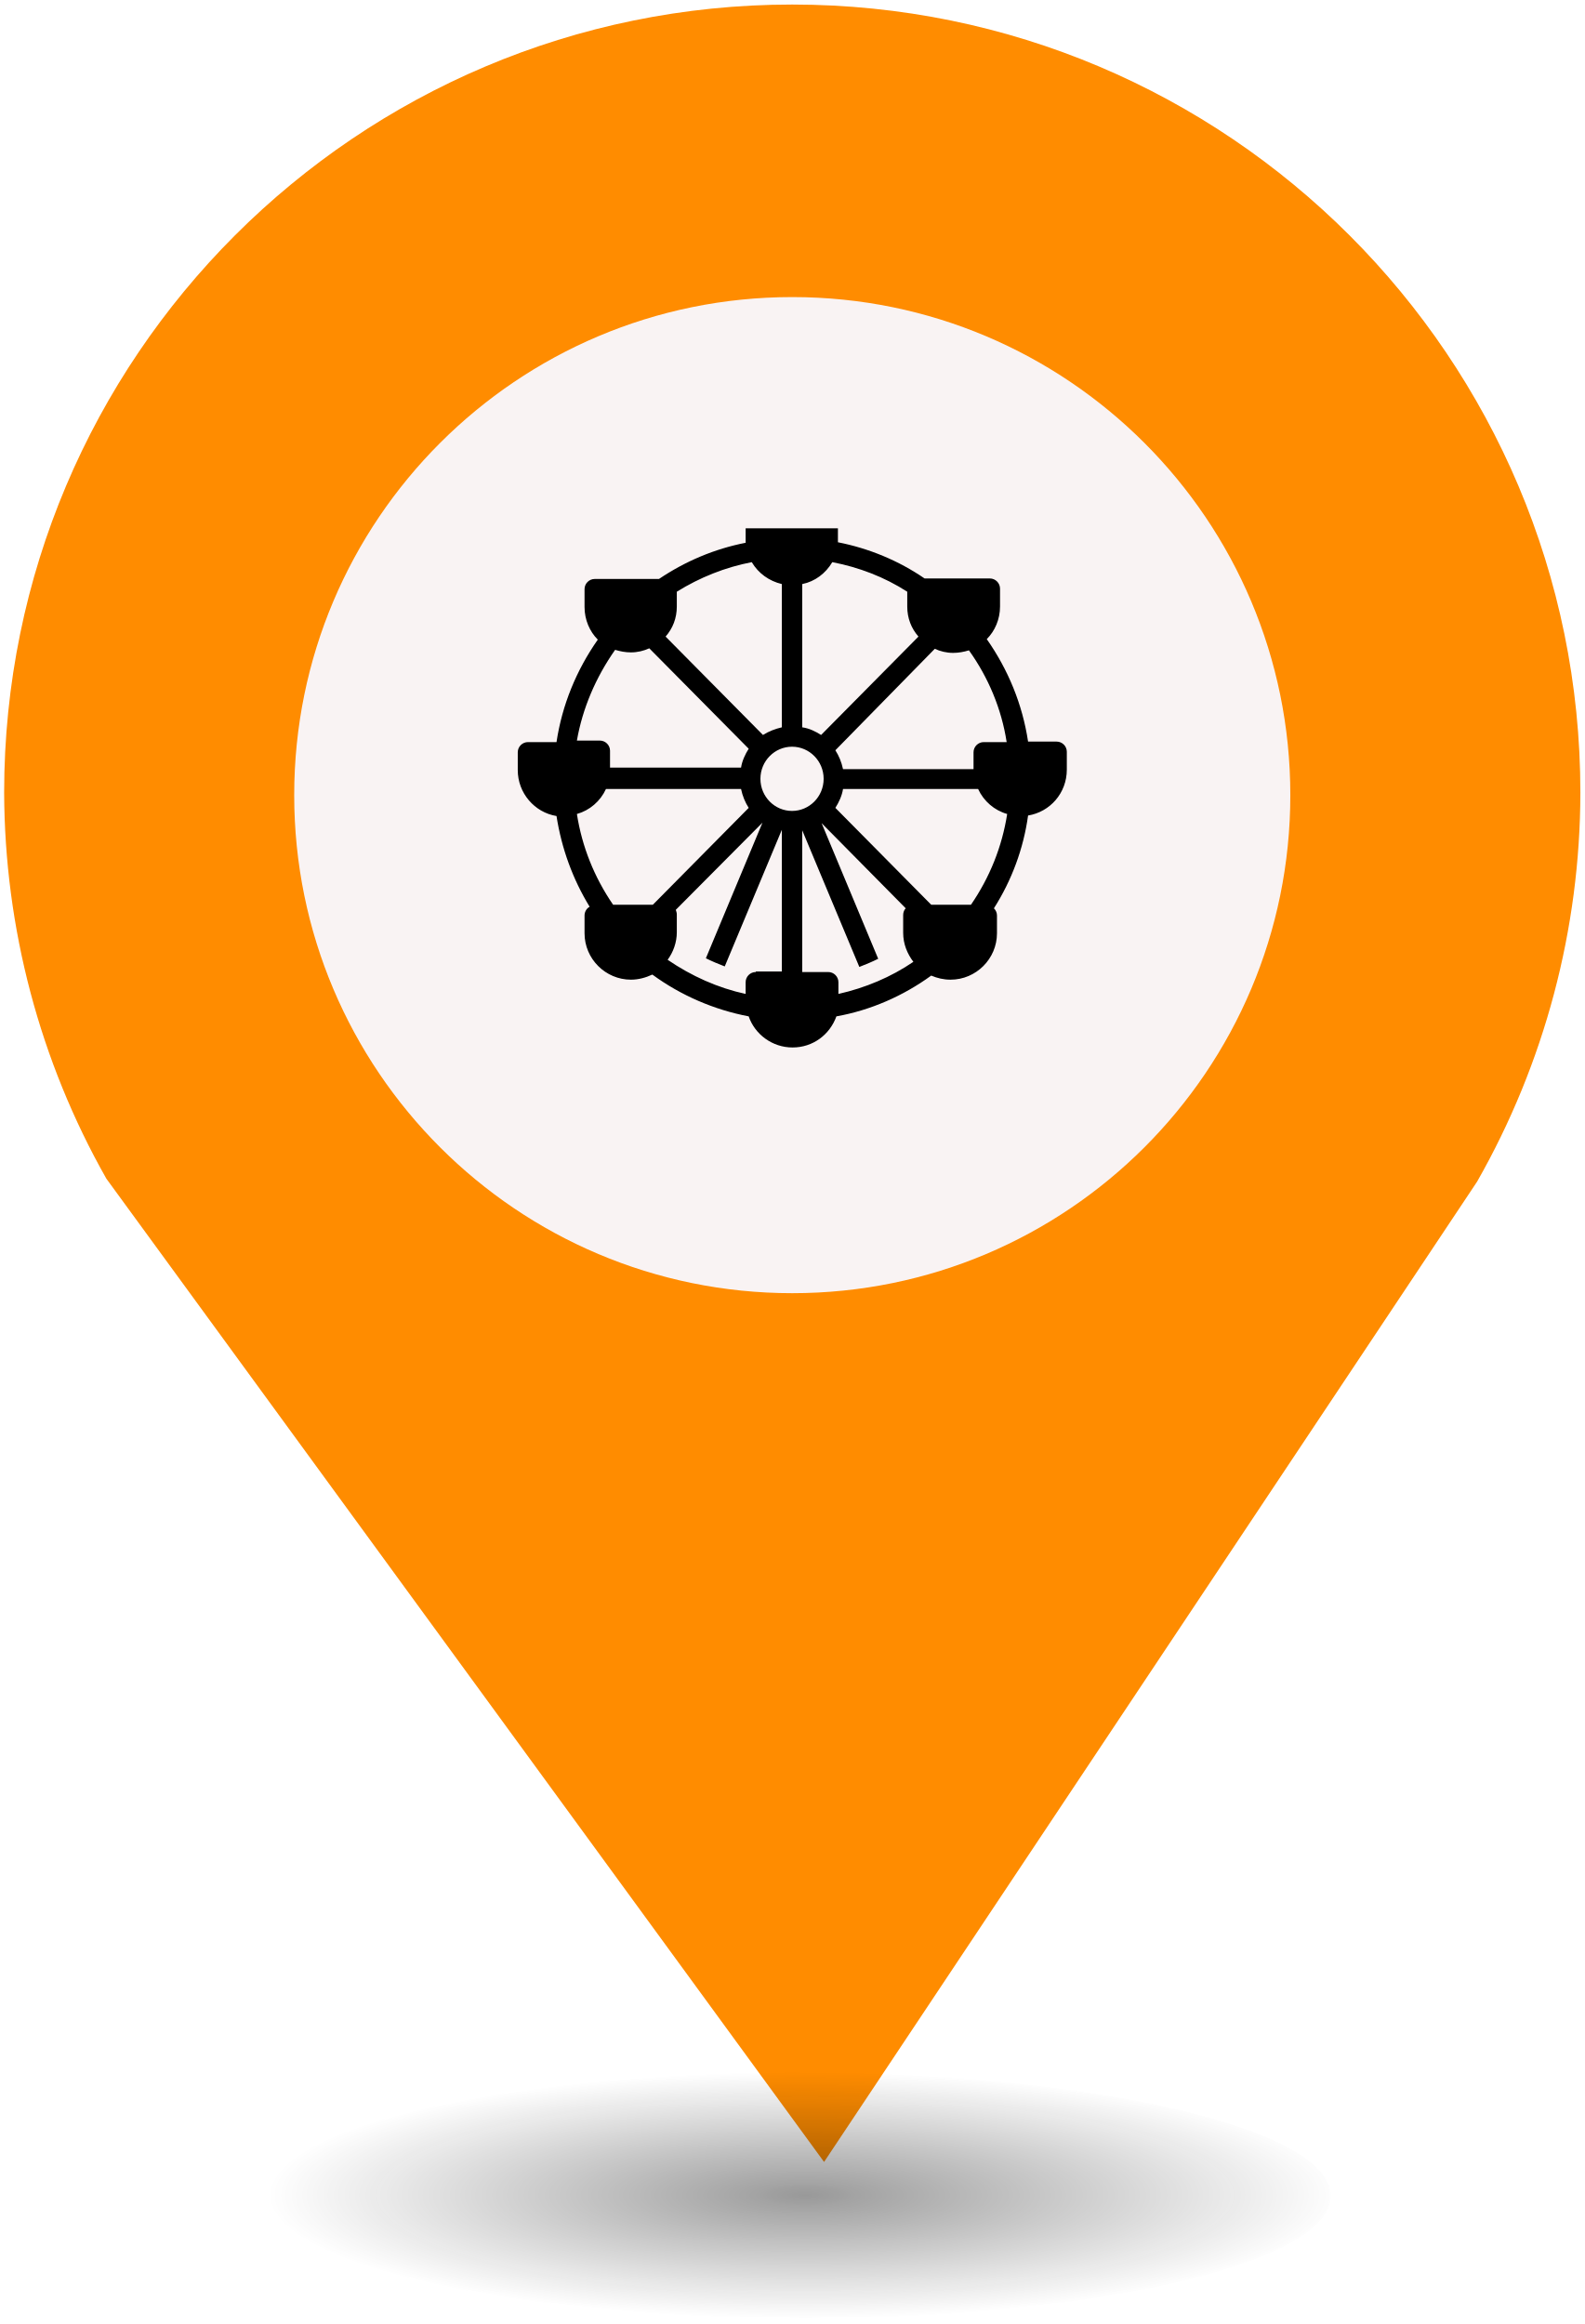
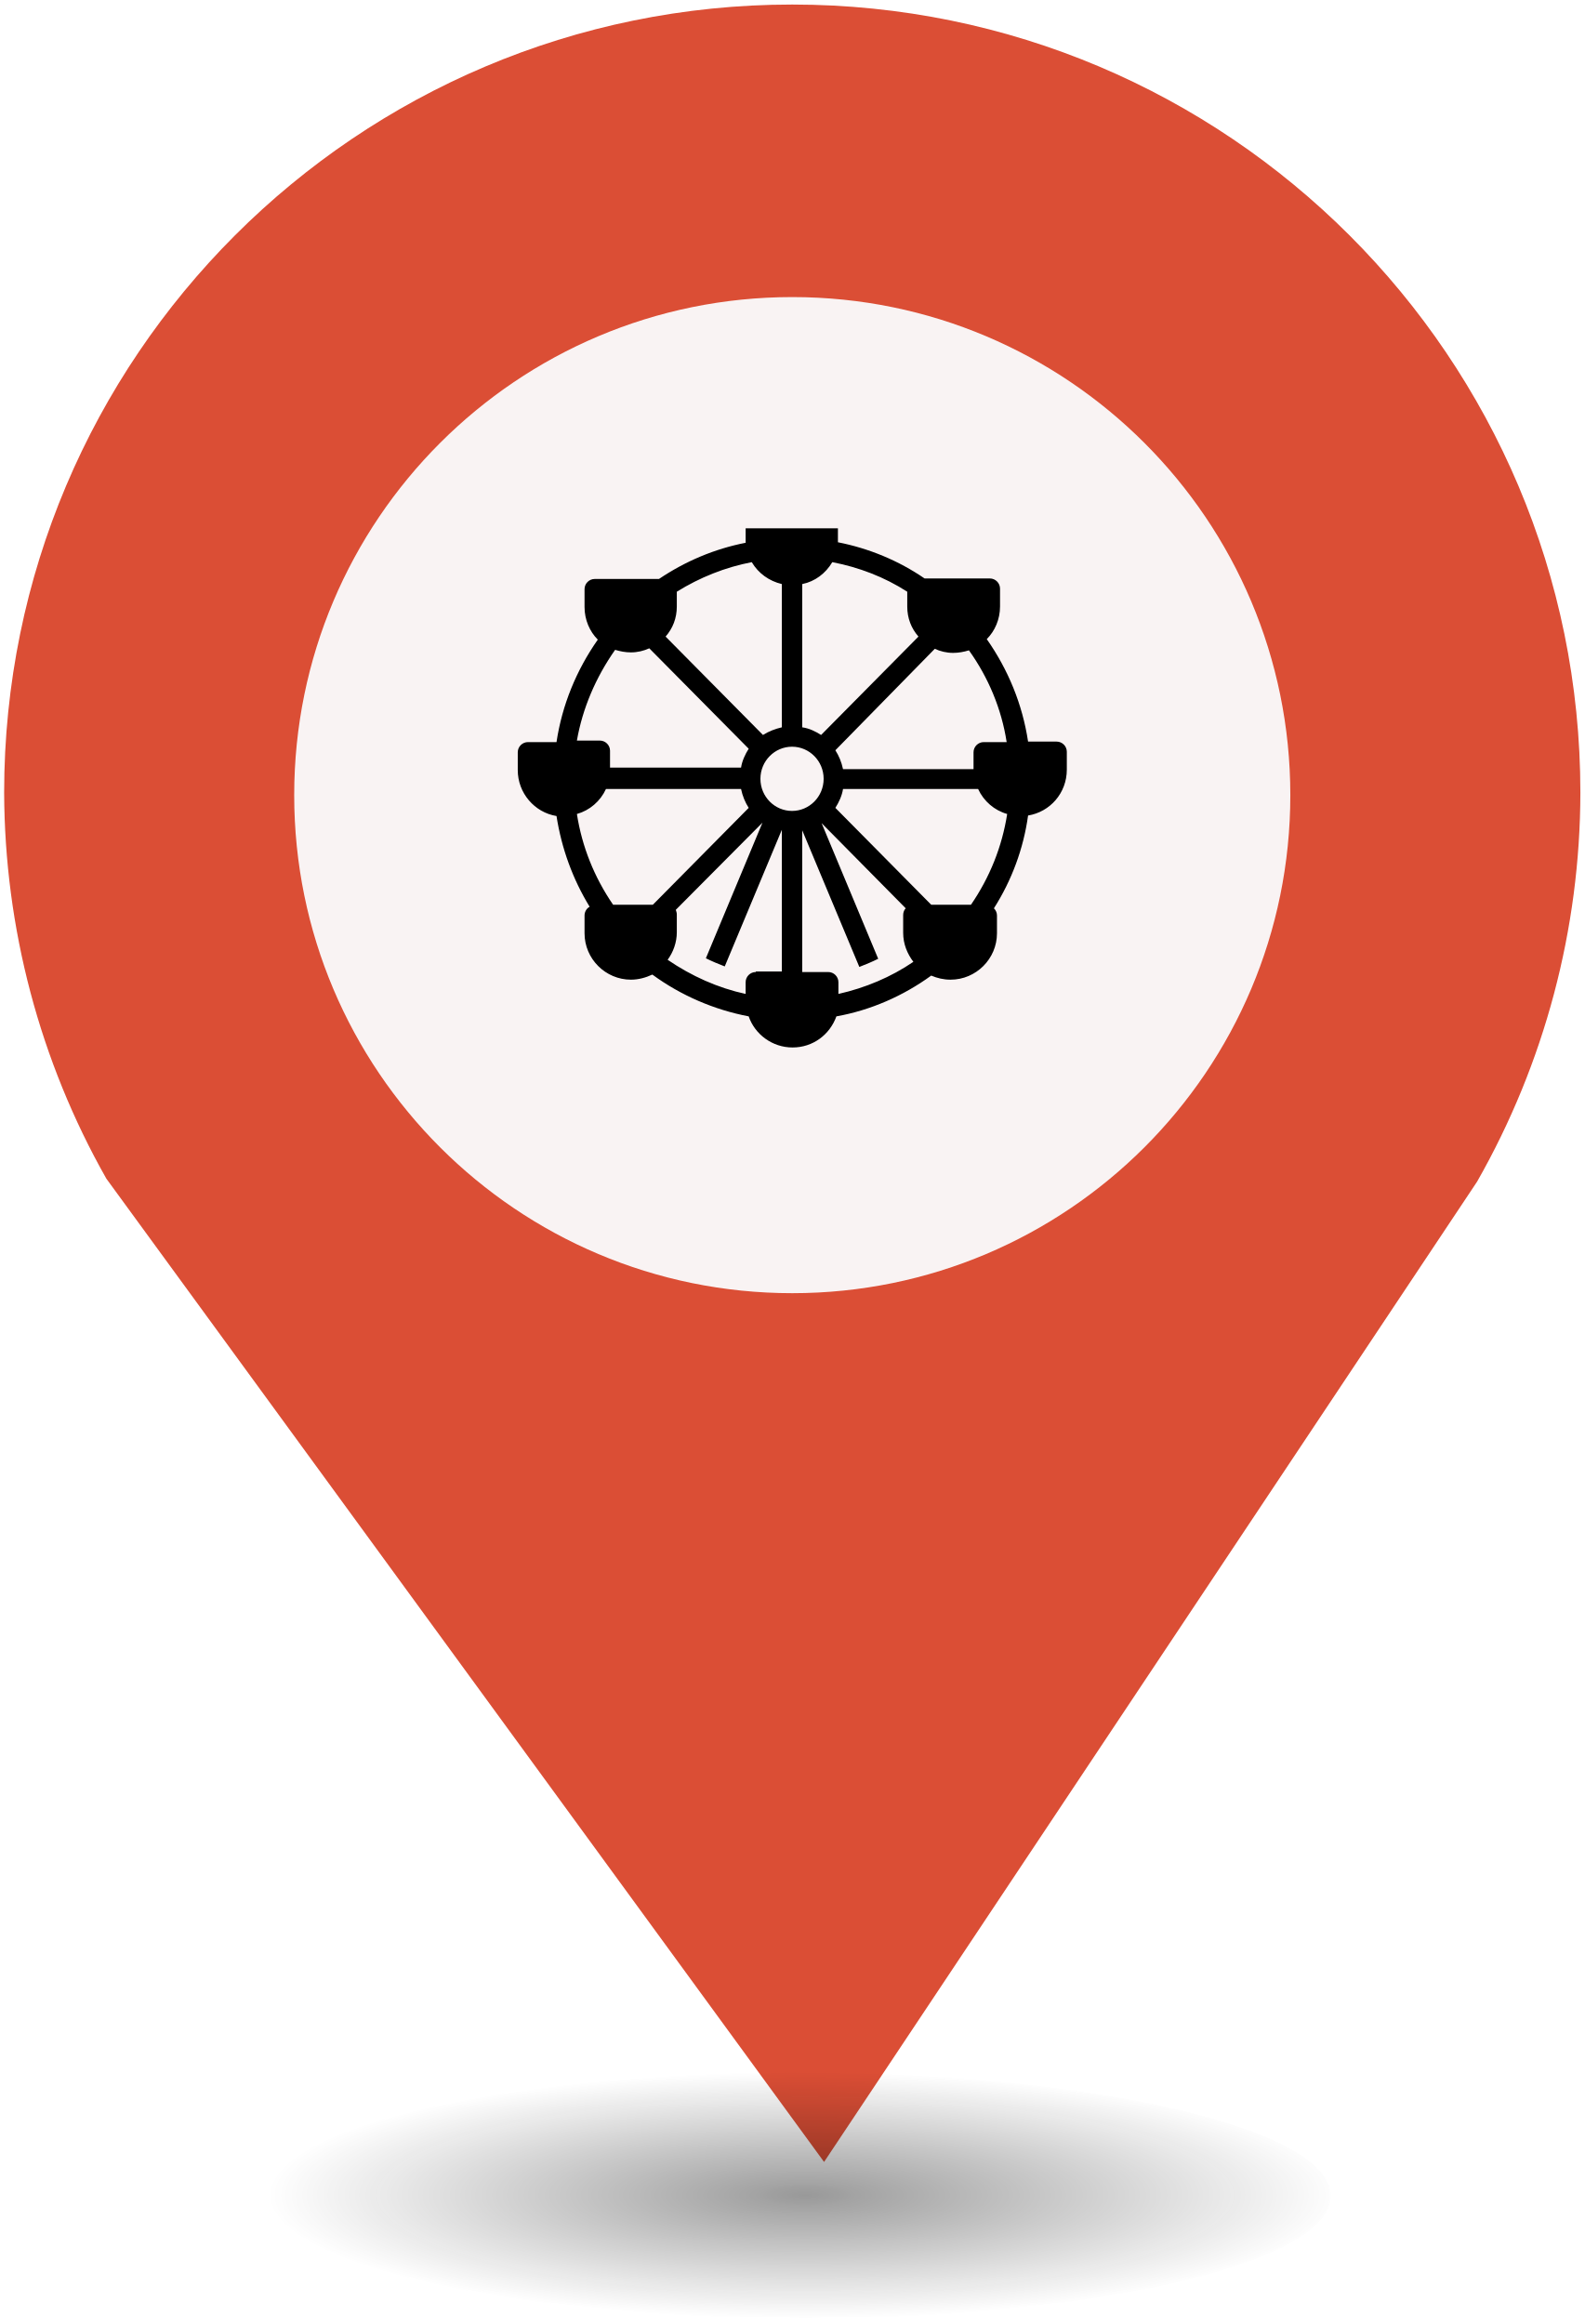
<svg xmlns="http://www.w3.org/2000/svg" height="44px" width="30px" version="1.1" viewBox="0 0 29.989 43.988" id="svg16">
  <defs id="defs7">
    <radialGradient id="a" gradientUnits="userSpaceOnUse" cy="127.6" cx="-42.75" gradientTransform="matrix(4.274964,0,0,0.98163,197.9983,-83.70691)" r="2.384">
      <stop stop-color="#010101" offset="0" id="stop2" />
      <stop stop-opacity="0" stop-color="#090909" offset="1" id="stop4" />
    </radialGradient>
  </defs>
-   <path d="m 14.994,0.086 c -8.239,0 -14.917,6.678 -14.917,14.917 0.009,2.562 0.673,5.079 1.935,7.307 L 15.596,40.921 27.956,22.366 C 29.234,20.122 29.907,17.586 29.911,15.003 29.911,6.765 23.233,0.086 14.994,0.086 Z" id="path9" style="fill:#FF8C00;stroke-width:4.275" />
+   <path d="m 14.994,0.086 c -8.239,0 -14.917,6.678 -14.917,14.917 0.009,2.562 0.673,5.079 1.935,7.307 L 15.596,40.921 27.956,22.366 C 29.234,20.122 29.907,17.586 29.911,15.003 29.911,6.765 23.233,0.086 14.994,0.086 Z" id="path9" style="fill:#db4e35;stroke-width:4.275" />
  <circle cy="15.05" cx="14.994" r="9.427" id="circle11" style="fill:#f9f3f3;stroke-width:4.275" />
  <ellipse rx="10.193" ry="2.339" cy="41.562" cx="14.994" id="ellipse13" style="opacity:0.4;fill:url(#a);stroke-width:4.275" />
  <rect id="replace" rx="0" ry="0" height="13.369" width="13.472" y="8.21" x="8.259" style="fill:none;stroke-width:4.275" />
  <svg height="100" width="100" id="svg14" xml:space="preserve" viewBox="0 0 100 100" y="10" x="8.5" version="1.1">
    <defs id="defs18" />
    <g transform="matrix(0.1417855,0,0,0.1417855,-4.804838,-4.261017)" id="g8">
      <path id="path6" d="m 114.98,58.523 h -3.811 c -0.749,-4.968 -2.654,-9.596 -5.513,-13.679 1.089,-1.089 1.769,-2.654 1.769,-4.356 v -2.382 c 0,-0.749 -0.613,-1.361 -1.361,-1.361 h -8.711 c -3.471,-2.382 -7.418,-4.015 -11.569,-4.832 0,-0.136 0,-0.34 0,-0.476 v -2.314 c 0,-0.749 -0.612,-1.361 -1.361,-1.361 h -9.596 c -0.749,0 -1.361,0.612 -1.361,1.361 v 2.382 c 0,0.136 0,0.34 0,0.476 -4.151,0.817 -8.031,2.45 -11.569,4.832 h -8.575 c -0.749,0 -1.361,0.612 -1.361,1.361 v 2.382 c 0,1.701 0.681,3.267 1.769,4.356 -2.858,4.083 -4.764,8.711 -5.512,13.679 h -3.811 c -0.749,0 -1.361,0.613 -1.361,1.361 v 2.382 c 0,3.062 2.246,5.649 5.172,6.125 0.681,4.356 2.178,8.439 4.424,12.114 -0.408,0.204 -0.681,0.681 -0.681,1.157 v 2.382 c 0,3.403 2.79,6.193 6.193,6.193 1.021,0 1.974,-0.272 2.858,-0.681 3.811,2.79 8.235,4.696 12.862,5.581 0.817,2.382 3.131,4.151 5.853,4.151 2.722,0 4.968,-1.701 5.853,-4.151 4.56,-0.817 8.915,-2.722 12.658,-5.444 0.817,0.34 1.633,0.544 2.586,0.544 3.403,0 6.193,-2.79 6.193,-6.193 v -2.382 c 0,-0.34 -0.136,-0.681 -0.408,-0.953 2.382,-3.743 3.947,-7.962 4.56,-12.386 2.926,-0.476 5.172,-2.994 5.172,-6.125 v -2.382 c 0,-0.749 -0.613,-1.361 -1.361,-1.361 z M 98.715,46.137 c 0.749,0.34 1.565,0.544 2.45,0.544 0.749,0 1.429,-0.136 2.11,-0.34 2.586,3.607 4.356,7.826 5.036,12.25 h -3.062 c -0.749,0 -1.361,0.613 -1.361,1.361 v 2.246 H 86.465 c -0.204,-0.953 -0.544,-1.769 -1.021,-2.518 z M 85.035,34.568 c 3.539,0.681 6.942,1.974 10.004,3.947 v 1.974 c 0,1.565 0.544,2.926 1.497,4.015 L 83.538,57.639 c -0.749,-0.476 -1.565,-0.885 -2.518,-1.021 V 37.494 c 1.701,-0.34 3.131,-1.429 4.015,-2.926 z m -1.157,28.924 c 0,2.382 -1.906,4.287 -4.219,4.287 -2.314,0 -4.219,-1.906 -4.219,-4.287 0,-2.382 1.906,-4.287 4.219,-4.287 2.314,0 4.219,1.906 4.219,4.287 z M 64.278,40.489 v -1.974 c 3.062,-1.906 6.465,-3.267 10.004,-3.947 0.885,1.497 2.314,2.518 4.015,2.926 v 19.124 c -0.885,0.204 -1.769,0.544 -2.518,1.021 L 62.781,44.504 c 0.953,-1.089 1.497,-2.45 1.497,-4.015 z m -8.235,5.785 c 0.681,0.204 1.361,0.34 2.11,0.34 0.885,0 1.701,-0.204 2.45,-0.544 L 73.874,59.476 c -0.476,0.749 -0.885,1.633 -1.021,2.518 h -17.49 v -2.246 c 0,-0.749 -0.612,-1.361 -1.361,-1.361 h -3.062 c 0.749,-4.287 2.518,-8.439 5.104,-12.114 z m -5.104,21.914 c 1.701,-0.476 3.131,-1.701 3.879,-3.335 h 18.035 c 0.204,0.953 0.544,1.769 1.021,2.518 L 61.08,80.301 H 55.772 c -2.518,-3.675 -4.151,-7.758 -4.832,-12.114 z m 23.887,21.097 c -0.749,0 -1.361,0.612 -1.361,1.361 v 1.565 c -3.743,-0.817 -7.214,-2.382 -10.412,-4.56 0.749,-1.021 1.225,-2.314 1.225,-3.675 V 81.594 c 0,-0.204 -0.068,-0.408 -0.136,-0.612 L 75.712,69.344 68.158,87.447 c 0.817,0.408 1.633,0.749 2.518,1.089 l 7.622,-18.239 c 0,0 0,0 0,0 v 18.919 h -3.471 z m 11.025,2.926 v -1.565 c 0,-0.749 -0.612,-1.361 -1.361,-1.361 H 81.02 V 70.365 c 0,0 0,0 0,0 l 7.622,18.239 c 0.885,-0.34 1.701,-0.681 2.518,-1.089 L 83.606,69.412 94.835,80.777 c -0.204,0.204 -0.34,0.544 -0.34,0.885 v 2.382 c 0,1.497 0.544,2.79 1.361,3.879 -2.994,2.042 -6.397,3.471 -10.004,4.287 z M 103.546,80.301 H 98.238 L 85.444,67.37 c 0.476,-0.749 0.885,-1.633 1.021,-2.518 h 18.035 c 0.749,1.633 2.178,2.858 3.879,3.335 -0.681,4.356 -2.314,8.439 -4.832,12.114 z" style="stroke-width:0.681" />
    </g>
  </svg>
</svg>
